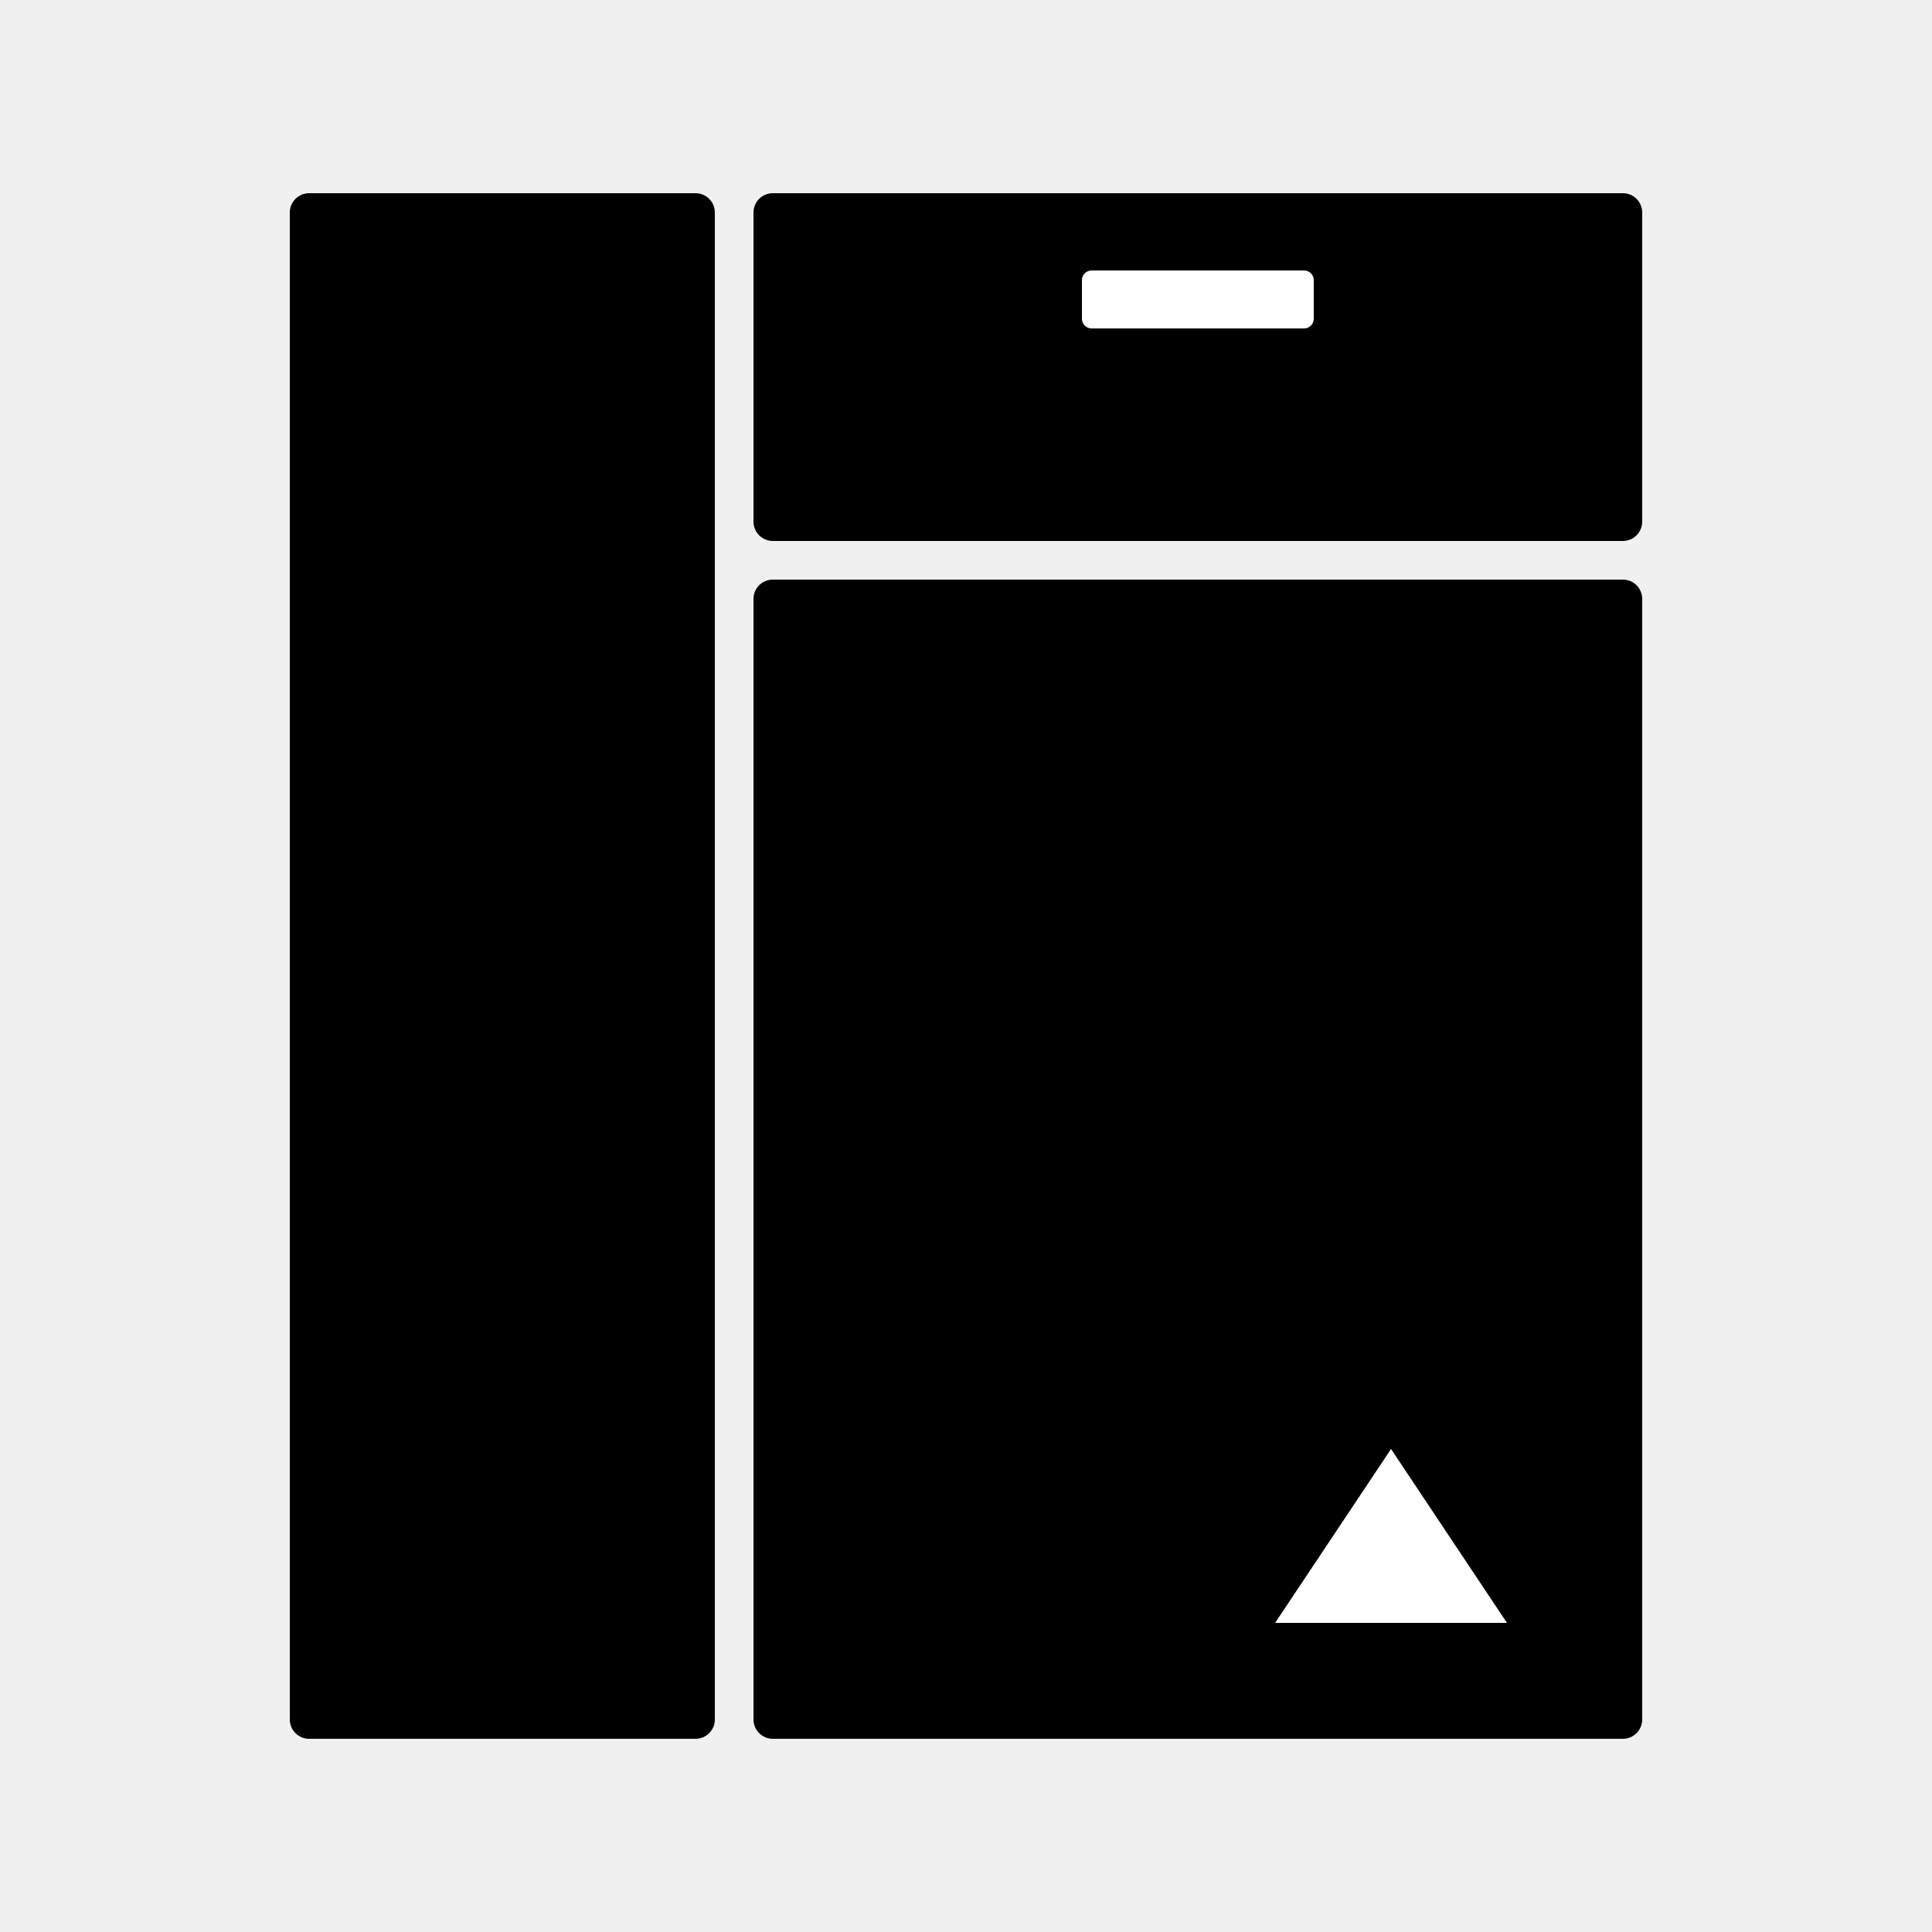
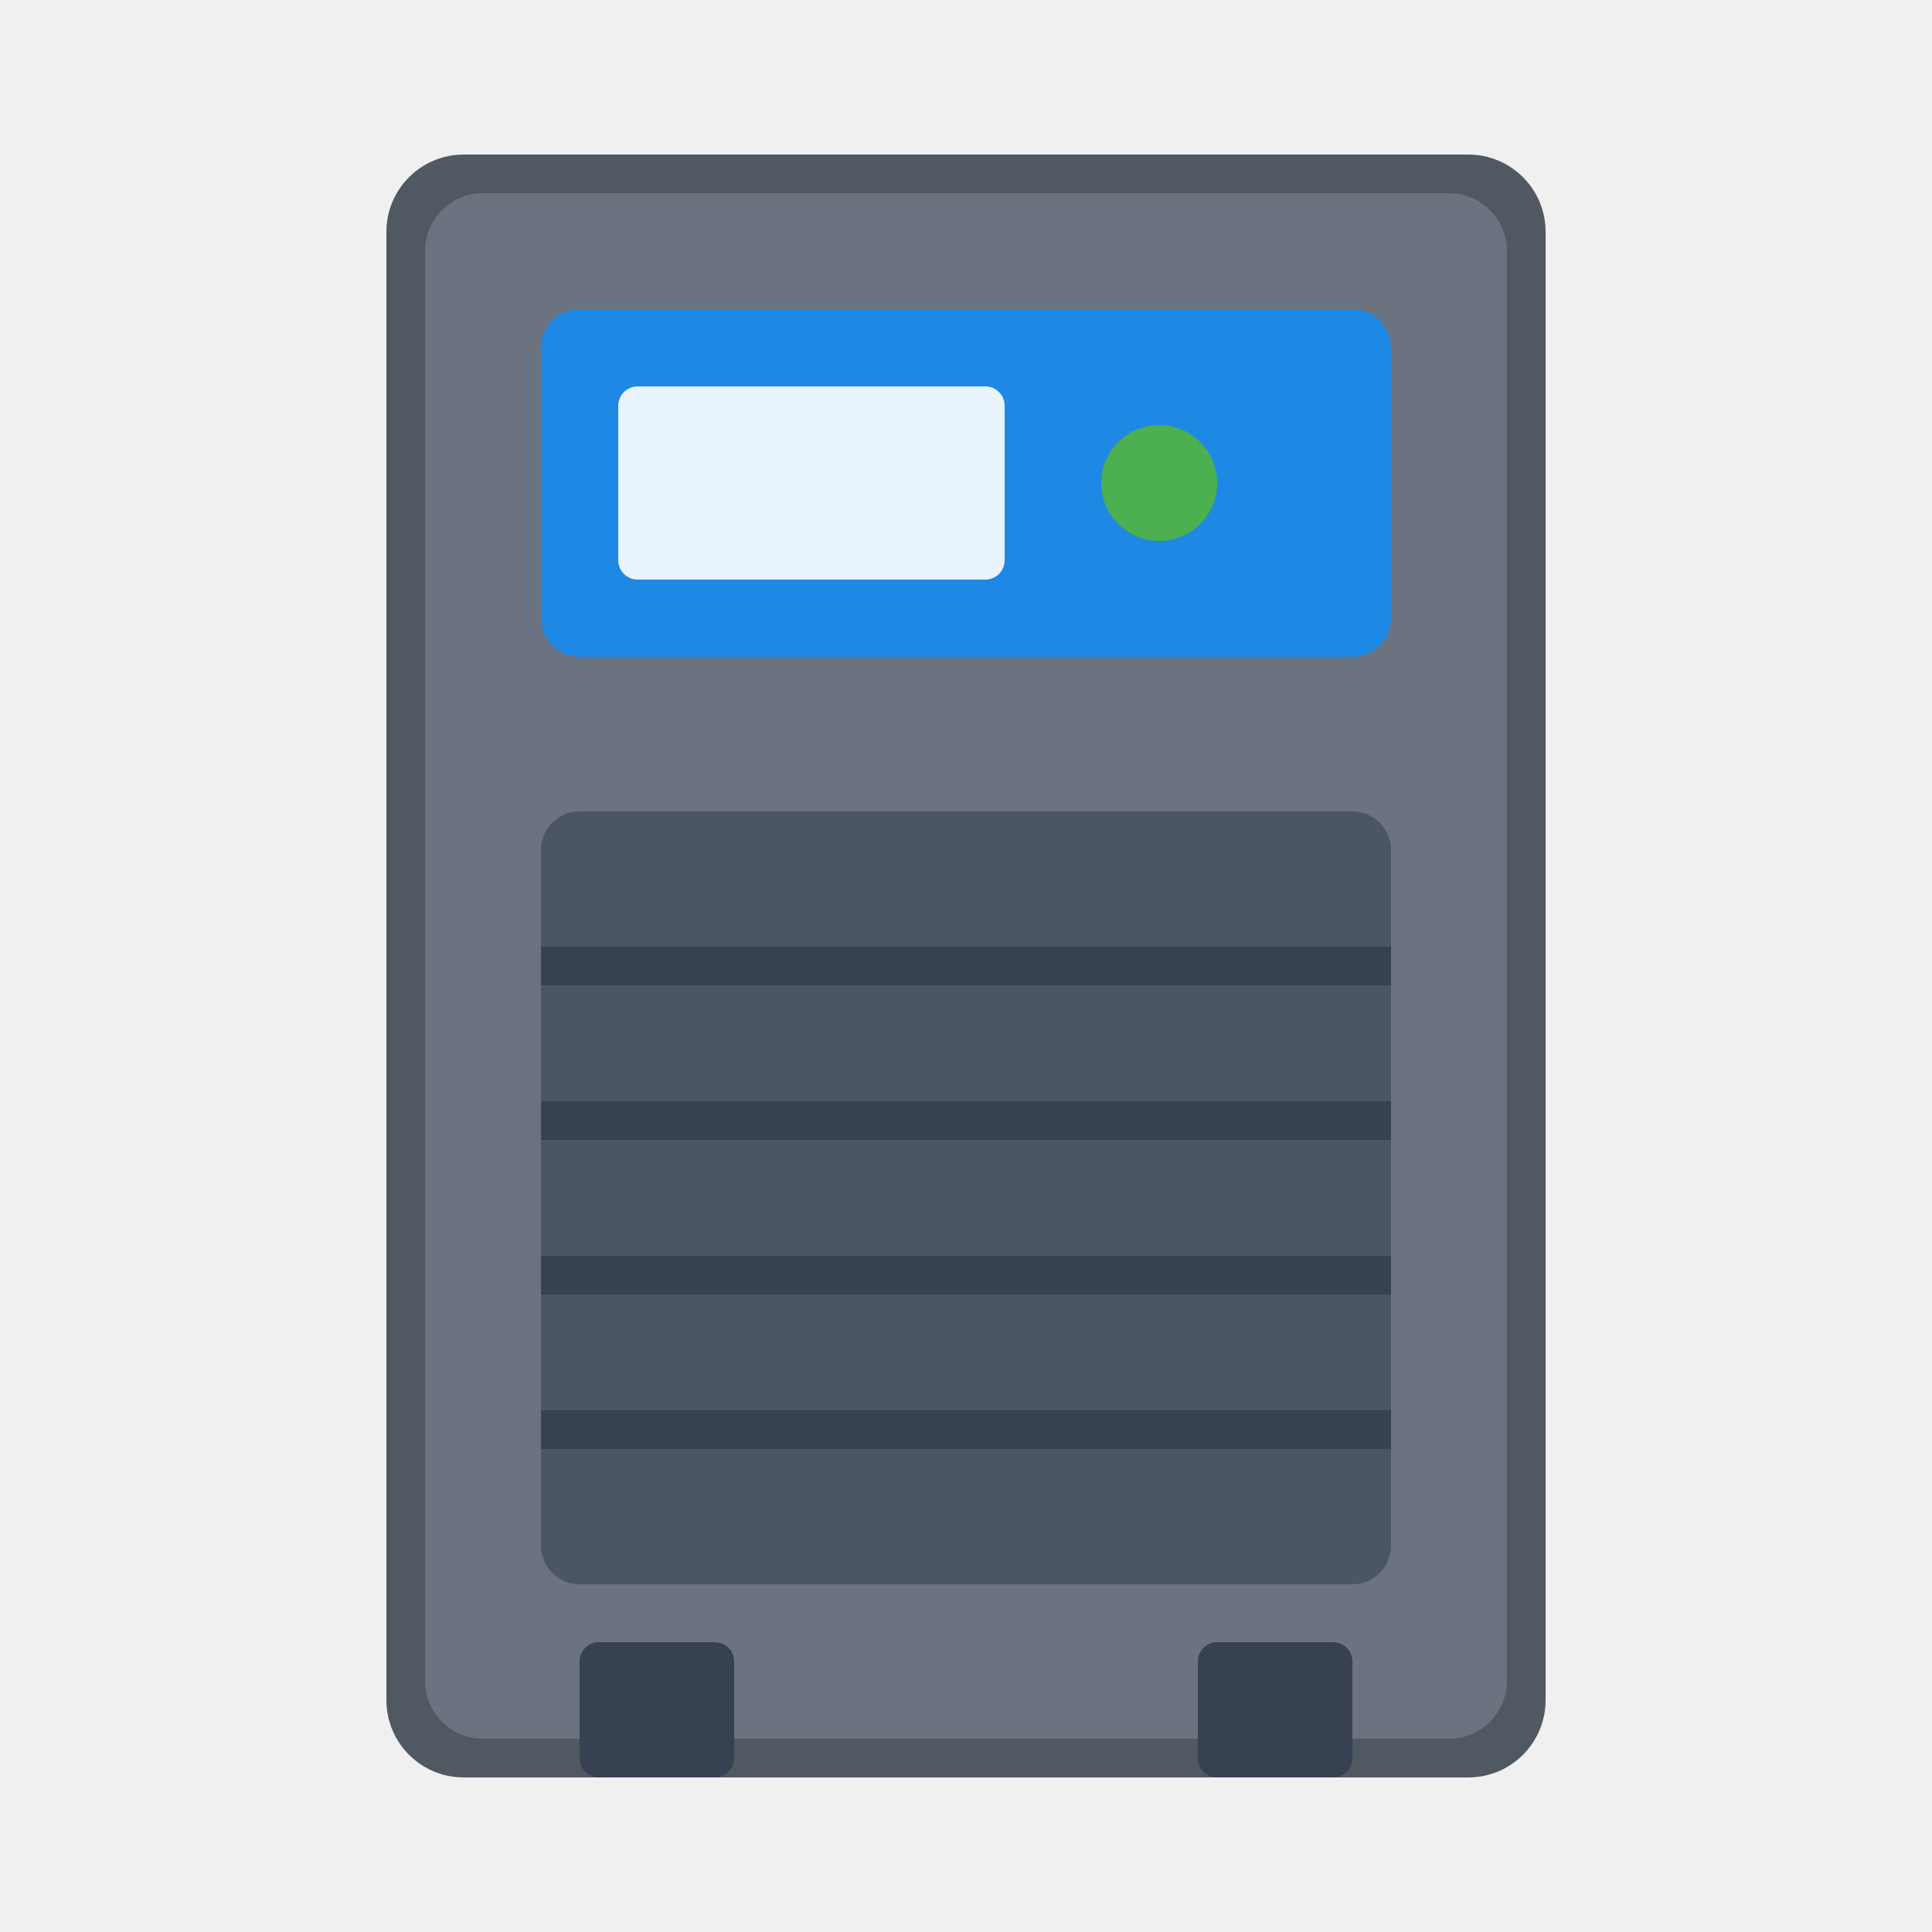
<svg xmlns="http://www.w3.org/2000/svg" width="100" height="100" viewBox="0 0 100 100" fill="none">
-   <rect x="15" y="10" width="22" height="80" rx="1" fill="#000000" />
-   <rect x="39" y="10" width="46" height="18" rx="1" fill="#000000" />
-   <rect x="39" y="30" width="46" height="60" rx="1" fill="#000000" />
-   <rect x="56" y="14" width="12" height="3" rx="0.5" fill="white" />
-   <path d="M72 75L78 84H66L72 75Z" fill="white" />
+   <rect x="20" y="8" width="60" height="84" rx="4" fill="#505962" />
+   <rect x="22" y="10" width="56" height="80" rx="3" fill="#6B7280" />
+   <rect x="28" y="16" width="44" height="18" rx="2" fill="#1E88E5" />
+   <rect x="32" y="20" width="20" height="10" rx="1" fill="#ffffff" opacity="0.9" />
+   <circle cx="60" cy="25" r="3" fill="#4CAF50" />
+   <rect x="28" y="42" width="44" height="40" rx="2" fill="#4B5563" />
+   <line x1="28" y1="50" x2="72" y2="50" stroke="#374151" stroke-width="2" />
+   <line x1="28" y1="58" x2="72" y2="58" stroke="#374151" stroke-width="2" />
+   <line x1="28" y1="66" x2="72" y2="66" stroke="#374151" stroke-width="2" />
+   <line x1="28" y1="74" x2="72" y2="74" stroke="#374151" stroke-width="2" />
+   <rect x="30" y="85" width="8" height="7" rx="1" fill="#374151" />
+   <rect x="62" y="85" width="8" height="7" rx="1" fill="#374151" />
</svg>
